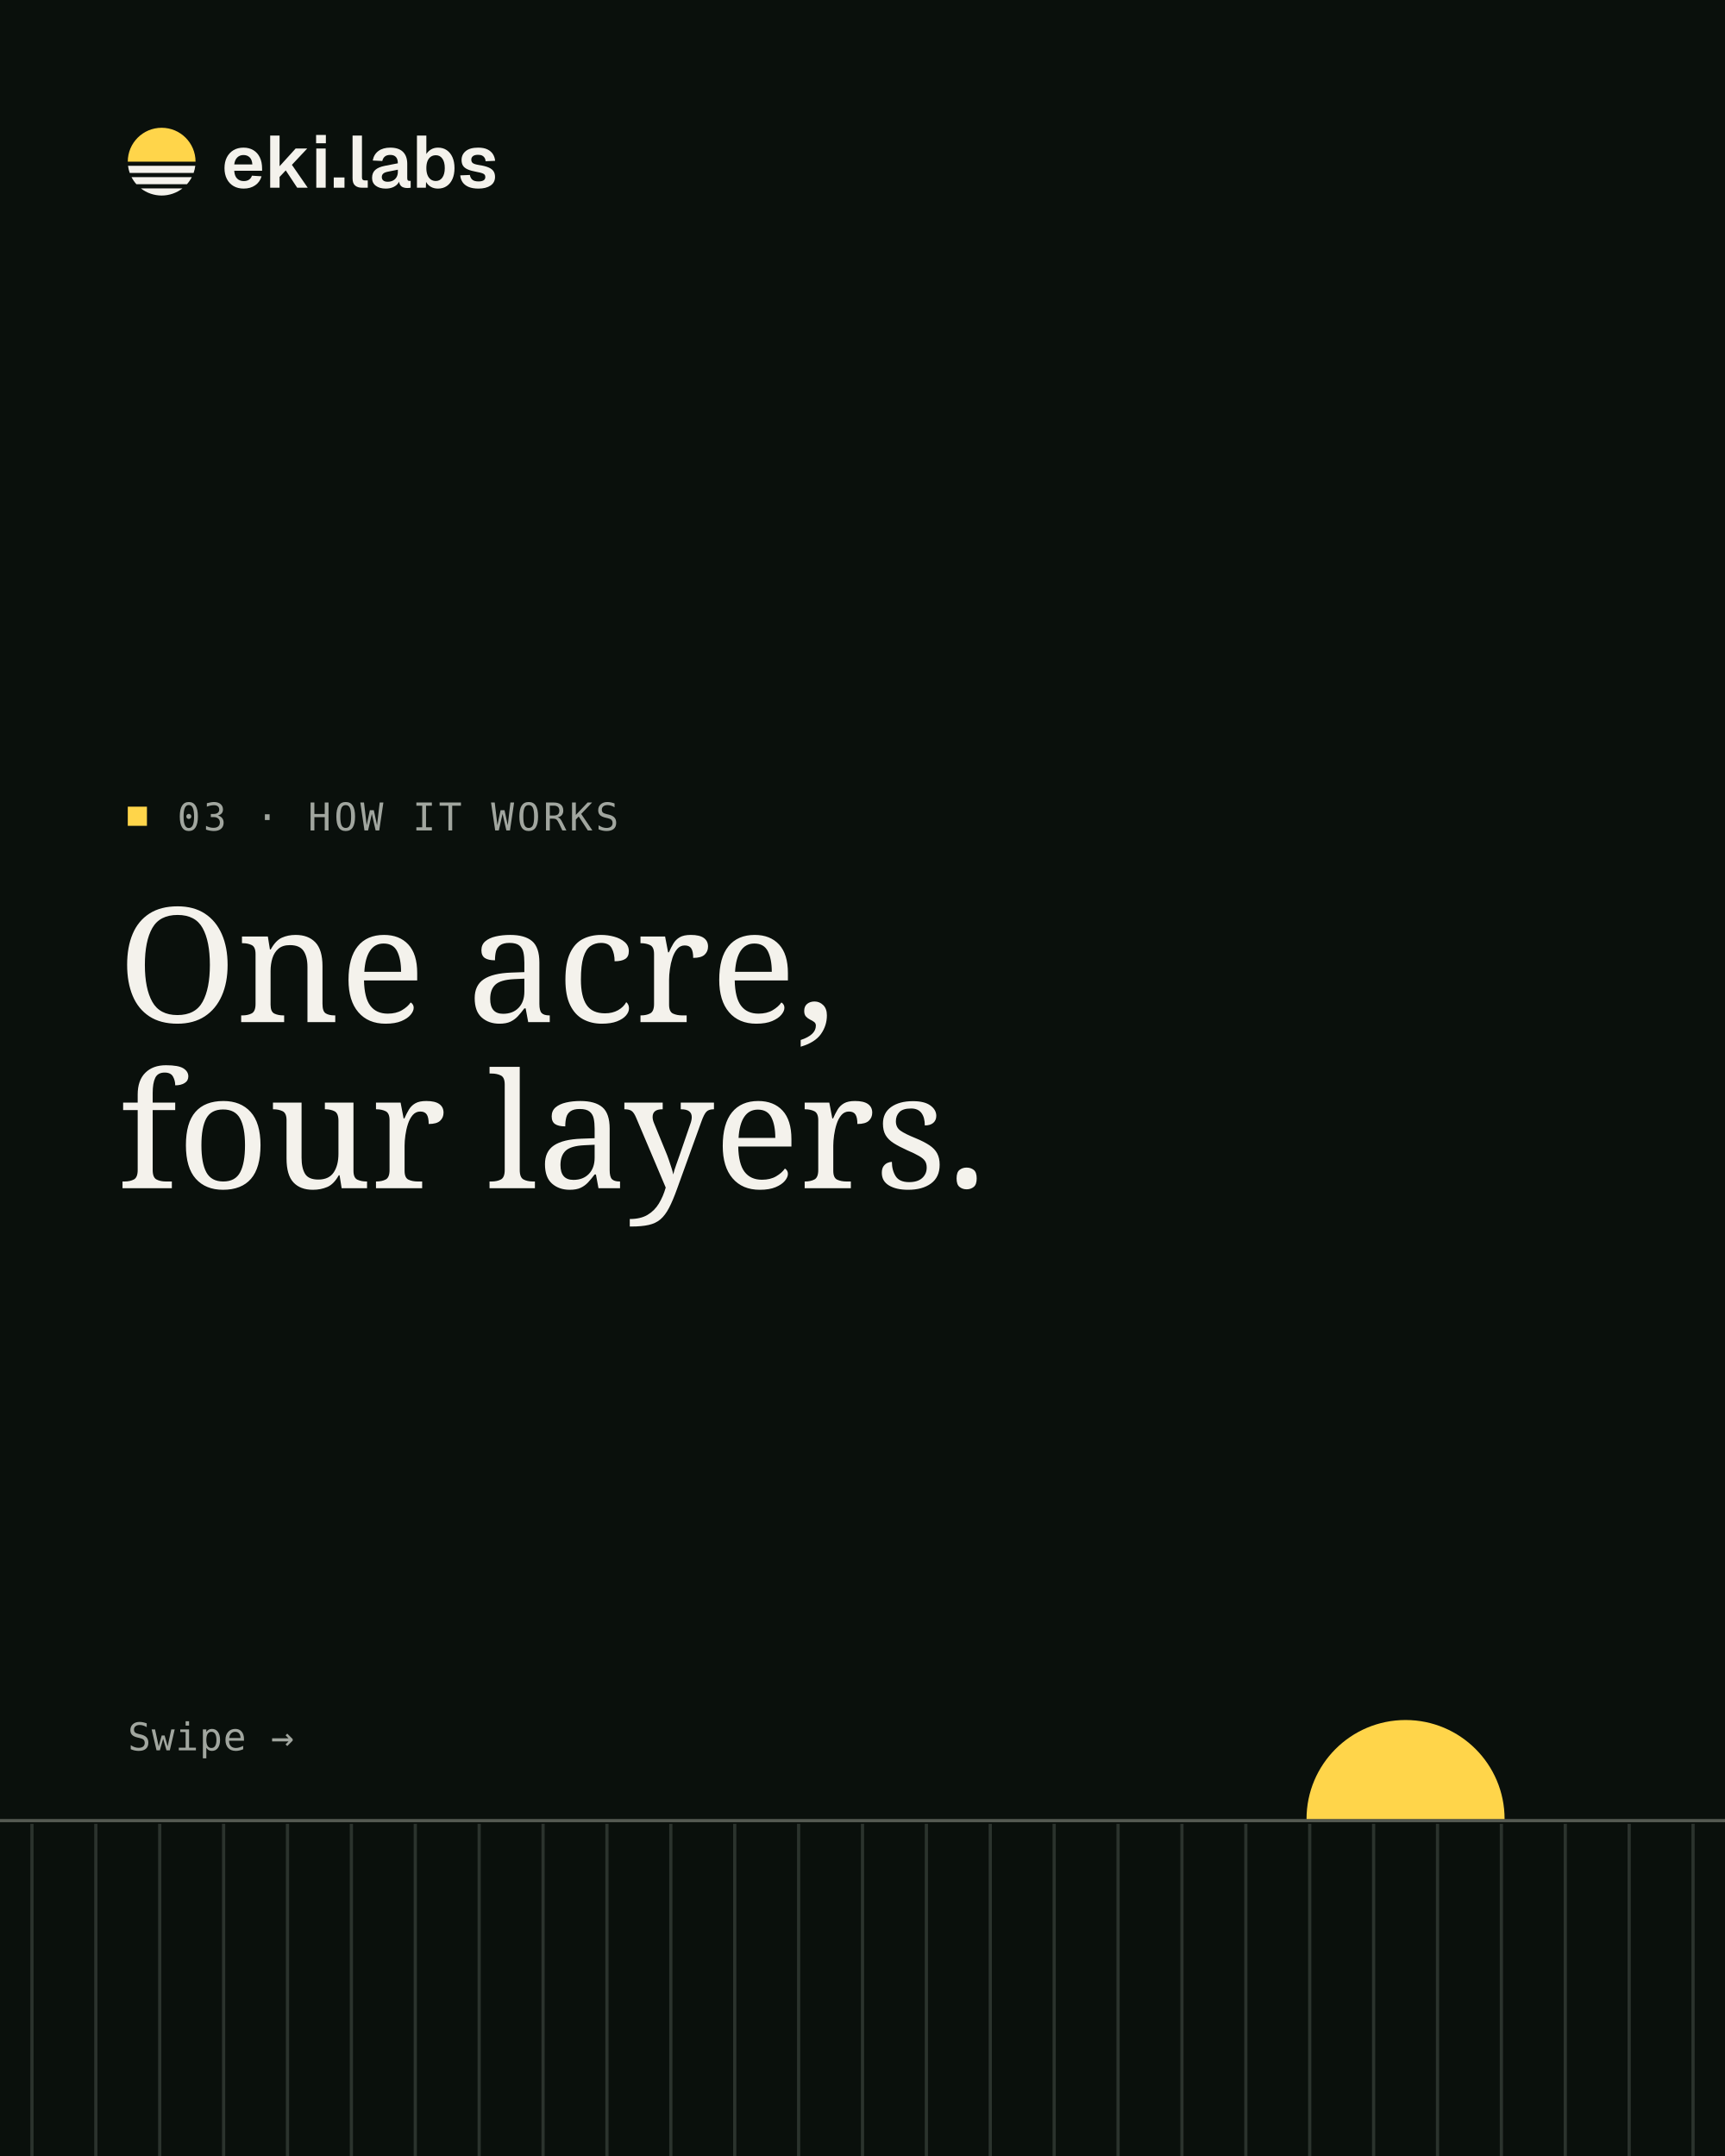
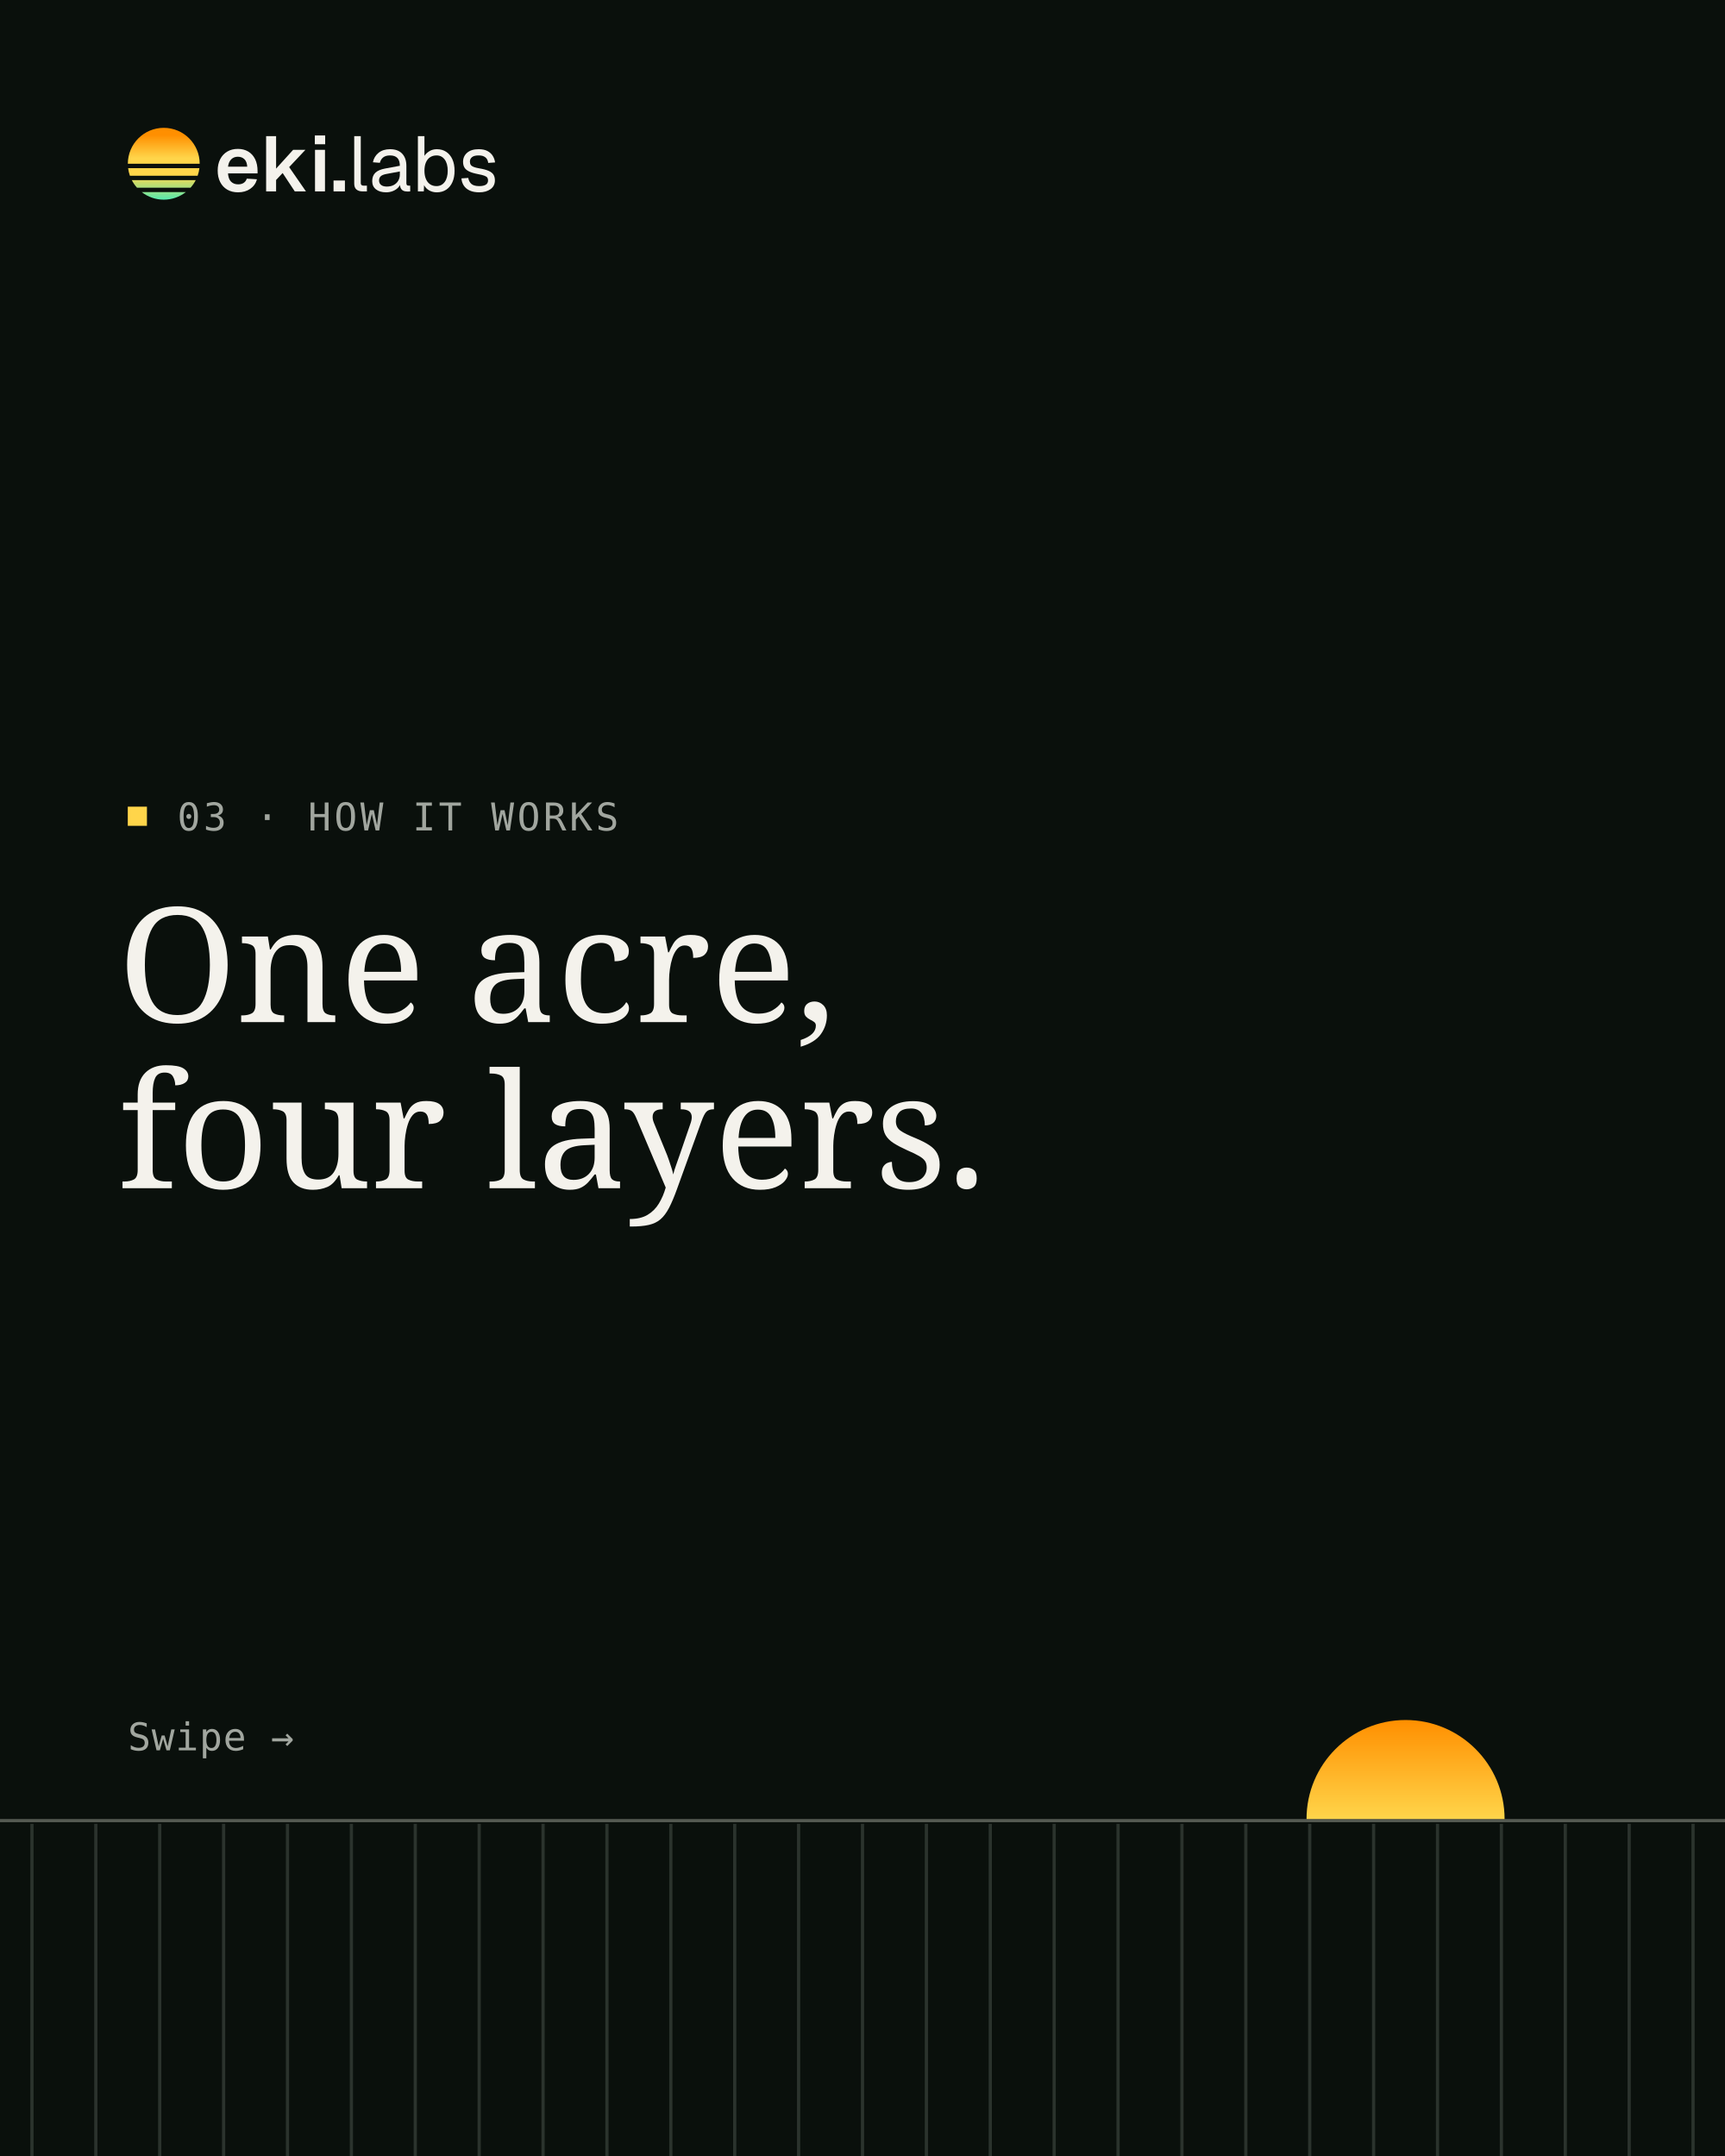
<svg xmlns="http://www.w3.org/2000/svg" width="1080" height="1350" viewBox="0 0 1080 1350">
  <rect width="1080" height="1350" fill="#0A100C" />
  <rect x="19.0" y="1142" width="2" height="208" fill="#2B332D" />
  <rect x="59.0" y="1142" width="2" height="208" fill="#2B332D" />
  <rect x="99.0" y="1142" width="2" height="208" fill="#2B332D" />
  <rect x="139.0" y="1142" width="2" height="208" fill="#2B332D" />
  <rect x="179.0" y="1142" width="2" height="208" fill="#2B332D" />
  <rect x="219.0" y="1142" width="2" height="208" fill="#2B332D" />
  <rect x="259.0" y="1142" width="2" height="208" fill="#2B332D" />
  <rect x="299.0" y="1142" width="2" height="208" fill="#2B332D" />
  <rect x="339.0" y="1142" width="2" height="208" fill="#2B332D" />
  <rect x="379.0" y="1142" width="2" height="208" fill="#2B332D" />
  <rect x="419.0" y="1142" width="2" height="208" fill="#2B332D" />
  <rect x="459.0" y="1142" width="2" height="208" fill="#2B332D" />
  <rect x="499.0" y="1142" width="2" height="208" fill="#2B332D" />
  <rect x="539.0" y="1142" width="2" height="208" fill="#2B332D" />
  <rect x="579.0" y="1142" width="2" height="208" fill="#2B332D" />
  <rect x="619.0" y="1142" width="2" height="208" fill="#2B332D" />
  <rect x="659.0" y="1142" width="2" height="208" fill="#2B332D" />
  <rect x="699.0" y="1142" width="2" height="208" fill="#2B332D" />
  <rect x="739.0" y="1142" width="2" height="208" fill="#2B332D" />
  <rect x="779.0" y="1142" width="2" height="208" fill="#2B332D" />
  <rect x="819.0" y="1142" width="2" height="208" fill="#2B332D" />
  <rect x="859.0" y="1142" width="2" height="208" fill="#2B332D" />
  <rect x="899.0" y="1142" width="2" height="208" fill="#2B332D" />
  <rect x="939.0" y="1142" width="2" height="208" fill="#2B332D" />
  <rect x="979.0" y="1142" width="2" height="208" fill="#2B332D" />
  <rect x="1019.0" y="1142" width="2" height="208" fill="#2B332D" />
  <rect x="1059.0" y="1142" width="2" height="208" fill="#2B332D" />
  <rect x="0" y="1139.0" width="1080" height="2" fill="#555A52" />
-   <path d="M818 1139.0A62 62 0 0 1 942 1139.0Z" fill="#FFD54A" />
-   <g transform="translate(80.00 117.54) scale(0.04597)">
+   <defs>
+     <linearGradient id="hs8" gradientUnits="userSpaceOnUse" x1="0" y1="1077.0" x2="0" y2="1139.0">
+       <stop offset="0" stop-color="#FF8F00" />
+       <stop offset="1" stop-color="#FFD54A" />
+     </linearGradient>
+   </defs>
+   <path d="M818 1139.0A62 62 0 0 1 942 1139.0Z" fill="url(#hs8)" />
+   <g transform="translate(80.04 119.84) scale(0.04874)">
+     <defs>
+       <linearGradient id="eki-sun" gradientUnits="userSpaceOnUse" x1="0" y1="0" x2="0" y2="100">
+         <stop offset="0" stop-color="#FF8F00" />
+         <stop offset="0.1" stop-color="#FF8F00" />
+         <stop offset="0.42" stop-color="#FFD54A" />
+         <stop offset="0.66" stop-color="#FFD54A" />
+         <stop offset="1" stop-color="#58E9AE" />
+       </linearGradient>
+     </defs>
    <g transform="translate(0 -816.5) scale(9.23)">
-       <path d="M0 50A50 50 0 0 1 100 50Z" fill="#FFD54A" />
-       <path d="M0.38 56.14L99.62 56.14A50 50 0 0 1 97.14 66.67L2.86 66.67A50 50 0 0 1 0.38 56.14Z" fill="#F4F2EC" />
-       <path d="M5.5 72.81L94.5 72.81A50 50 0 0 1 87.27 83.33L12.73 83.33A50 50 0 0 1 5.5 72.81Z" fill="#F4F2EC" />
-       <path d="M19.31 89.47L80.69 89.47A50 50 0 0 1 50 100L50 100A50 50 0 0 1 19.31 89.47Z" fill="#F4F2EC" />
+       <path d="M0 50A50 50 0 0 1 100 50Z" fill="url(#eki-sun)" />
+       <path d="M0.38 56.14L99.62 56.14A50 50 0 0 1 97.14 66.67L2.86 66.67A50 50 0 0 1 0.38 56.14Z" fill="url(#eki-sun)" />
+       <path d="M5.51 72.81L94.49 72.81A50 50 0 0 1 87.27 83.33L12.73 83.33A50 50 0 0 1 5.51 72.81Z" fill="url(#eki-sun)" />
+       <path d="M19.31 89.47L80.69 89.47A50 50 0 0 1 50.00 100.00L50.00 100.00A50 50 0 0 1 19.31 89.47Z" fill="url(#eki-sun)" />
    </g>
-     <g transform="translate(1278 0)">
+     <g transform="translate(1115 0)">
      <path d="M300.6 12Q220.8 12 162.1 -22.4Q103.4 -56.8 71.3 -119.7Q39.2 -182.6 39.2 -267Q39.2 -351.4 71.3 -413.8Q103.4 -476.2 161.5 -511.1Q219.6 -546 298.2 -546Q374.4 -546 431.6 -511.9Q488.8 -477.8 520.1 -413.8Q551.4 -349.8 551.4 -260V-231.4H172Q175.8 -160.8 210.3 -125.6Q244.8 -90.4 302.2 -90.4Q345 -90.4 373.3 -109.5Q401.6 -128.6 413 -163.8L543.8 -155.6Q522.4 -78.2 457.7 -33.1Q393 12 300.6 12ZM172 -317.4H418.6Q414.6 -382.4 381.9 -413.8Q349.2 -445.2 298.2 -445.2Q246.8 -445.2 213.3 -412.3Q179.8 -379.4 172 -317.4Z" fill="#F4F2EC" />
      <path d="M661.4 0V-710H789.4V-292.6L1008.2 -534H1165.8L957.2 -311.8L1172.8 0H1029.2L873.4 -236L789.4 -146.8V0Z" fill="#F4F2EC" />
      <path d="M1289.4 0V-534H1417.4V0ZM1287 -605.4V-718.6H1419.8V-605.4Z" fill="#F4F2EC" />
      <path d="M1527.2 0V-139.8H1673.4V0Z" fill="#F4F2EC" />
-       <path d="M1911.4 0Q1852.6 0 1818 -30Q1783.4 -60 1783.4 -126.4V-710H1911.4V-139.4Q1911.4 -118.6 1921.7 -108.9Q1932 -99.2 1951.2 -99.2H1990.4V0Z" fill="#F4F2EC" />
-       <path d="M2234.6 12Q2151.4 12 2100.3 -26.4Q2049.2 -64.8 2049.2 -133.6Q2049.2 -203.2 2092.2 -242Q2135.2 -280.8 2222.6 -298L2400.2 -332.6Q2400.2 -389.6 2374.1 -418.2Q2348 -446.8 2297.4 -446.8Q2250.8 -446.8 2224.2 -425.5Q2197.6 -404.2 2188.4 -363.8L2058.2 -370.4Q2073.6 -454.6 2135.7 -500.3Q2197.8 -546 2297.4 -546Q2411.4 -546 2469.8 -488.7Q2528.2 -431.4 2528.2 -324.4V-129.8Q2528.2 -108.6 2535.5 -100.9Q2542.8 -93.2 2557.8 -93.2H2574.8V0Q2568.8 1.8 2555.4 3.1Q2542 4.4 2528.4 4.4Q2495.2 4.4 2469.3 -6.5Q2443.4 -17.4 2429 -43.5Q2414.6 -69.6 2414.6 -115.6L2426.2 -108Q2417.6 -72.8 2391.4 -45.5Q2365.2 -18.2 2325 -3.1Q2284.8 12 2234.6 12ZM2261 -81.2Q2303.6 -81.2 2334.7 -97.9Q2365.8 -114.6 2383 -144.9Q2400.2 -175.2 2400.2 -215.6V-245.6L2261.8 -217.6Q2219.4 -209.2 2200.5 -191.5Q2181.6 -173.8 2181.6 -145.6Q2181.6 -115 2202.3 -98.1Q2223 -81.2 2261 -81.2Z" fill="#F4F2EC" />
-       <path d="M2947 12Q2891.2 12 2849.4 -12.1Q2807.6 -36.2 2784.6 -79.2L2781.6 0H2660.4V-710H2788.4V-458.4Q2809.6 -494.6 2850.8 -520.3Q2892 -546 2947 -546Q3015.8 -546 3066.2 -511.6Q3116.6 -477.2 3144.2 -414.6Q3171.8 -352 3171.8 -267Q3171.8 -182 3144.2 -119.4Q3116.6 -56.8 3066.2 -22.4Q3015.8 12 2947 12ZM2917.6 -91.6Q2973 -91.6 3006.2 -138.2Q3039.4 -184.8 3039.4 -267Q3039.4 -349.8 3006.6 -396.1Q2973.8 -442.4 2918.8 -442.4Q2877.8 -442.4 2848.4 -421.7Q2819 -401 2803.7 -361.8Q2788.4 -322.6 2788.4 -267Q2788.4 -213 2803.7 -173.5Q2819 -134 2848.1 -112.8Q2877.2 -91.6 2917.6 -91.6Z" fill="#F4F2EC" />
-       <path d="M3498.4 12Q3416.6 12 3363.1 -11.2Q3309.6 -34.4 3281.9 -75.1Q3254.2 -115.8 3250.2 -168.2L3381 -173.8Q3388.2 -132.2 3414.9 -108.9Q3441.6 -85.6 3498.8 -85.6Q3543.6 -85.6 3567.5 -100.3Q3591.4 -115 3591.4 -146Q3591.4 -164.2 3582.9 -176.2Q3574.4 -188.2 3549.8 -197.3Q3525.2 -206.4 3477.6 -214.8Q3396.8 -229.2 3351 -249.8Q3305.2 -270.4 3286.6 -301.4Q3268 -332.4 3268 -377.6Q3268 -452.6 3325.5 -499.3Q3383 -546 3494.2 -546Q3571.4 -546 3620.7 -521.7Q3670 -497.4 3695.4 -456.6Q3720.8 -415.8 3725 -366.4L3595.4 -360.4Q3594.2 -385.4 3583 -405.4Q3571.8 -425.4 3549.8 -436.9Q3527.8 -448.4 3492.2 -448.4Q3446.8 -448.4 3423.6 -430.2Q3400.4 -412 3400.4 -382.4Q3400.4 -360.8 3409.7 -346.9Q3419 -333 3442.1 -324.3Q3465.2 -315.6 3504.8 -309.2Q3587.2 -297 3635.2 -276.2Q3683.2 -255.4 3703.5 -223.9Q3723.8 -192.4 3723.8 -147.6Q3723.8 -71 3662.5 -29.5Q3601.2 12 3498.4 12Z" fill="#F4F2EC" />
+       <path d="M1897 0Q1851 0 1822 -24Q1793 -48 1793 -100V-710H1877V-107Q1877 -91 1885.5 -82.5Q1894 -74 1910 -74H1956V0Z" fill="#F4F2EC" />
+       <path d="M2203 12Q2121 12 2072.5 -26Q2024 -64 2024 -132Q2024 -200 2064 -239Q2104 -278 2191 -294L2379 -329Q2379 -396 2347.5 -429Q2316 -462 2253 -462Q2198 -462 2166 -437.5Q2134 -413 2122 -367L2033 -374Q2048 -449 2105.5 -495.5Q2163 -542 2253 -542Q2355 -542 2409 -484.5Q2463 -427 2463 -326V-107Q2463 -89 2469.5 -81.5Q2476 -74 2491 -74H2512V0Q2508 1 2499 1.5Q2490 2 2480 2Q2444 2 2421.5 -9.5Q2399 -21 2389 -45.5Q2379 -70 2379 -110L2389 -108Q2382 -74 2355 -46.5Q2328 -19 2288 -3.5Q2248 12 2203 12ZM2211 -62Q2264 -62 2301.5 -82.5Q2339 -103 2359 -138.5Q2379 -174 2379 -218V-256L2207 -224Q2153 -214 2132.5 -193.5Q2112 -173 2112 -140Q2112 -103 2138.5 -82.5Q2165 -62 2211 -62Z" fill="#F4F2EC" />
+       <path d="M2854 12Q2799 12 2756 -12.5Q2713 -37 2690 -80L2687 0H2611V-710H2695V-456Q2715 -489 2757 -515.5Q2799 -542 2854 -542Q2924 -542 2975 -508Q3026 -474 3054 -412Q3082 -350 3082 -265Q3082 -180 3054 -118Q3026 -56 2975 -22Q2924 12 2854 12ZM2849 -68Q2916 -68 2955 -121Q2994 -174 2994 -265Q2994 -357 2955 -409.5Q2916 -462 2851 -462Q2802 -462 2767 -438.5Q2732 -415 2713.5 -371Q2695 -327 2695 -265Q2695 -205 2713.5 -160.5Q2732 -116 2766.5 -92Q2801 -68 2849 -68Z" fill="#F4F2EC" />
+       <path d="M3399 12Q3326 12 3276.5 -11Q3227 -34 3200.5 -74.5Q3174 -115 3170 -167L3258 -173Q3266 -125 3297.5 -96.5Q3329 -68 3399 -68Q3453 -68 3482.5 -85.5Q3512 -103 3512 -142Q3512 -163 3502.5 -177Q3493 -191 3465 -201.5Q3437 -212 3383 -222Q3309 -236 3267 -257Q3225 -278 3208 -308Q3191 -338 3191 -380Q3191 -451 3243.5 -496.5Q3296 -542 3392 -542Q3462 -542 3506.5 -517.5Q3551 -493 3574 -454Q3597 -415 3602 -372L3514 -366Q3512 -391 3499 -413Q3486 -435 3460 -448.5Q3434 -462 3390 -462Q3333 -462 3306 -440Q3279 -418 3279 -384Q3279 -358 3289.5 -341.5Q3300 -325 3326.5 -314.5Q3353 -304 3399 -296Q3477 -283 3521 -263Q3565 -243 3582.5 -213.5Q3600 -184 3600 -142Q3600 -69 3543.5 -28.5Q3487 12 3399 12Z" fill="#F4F2EC" />
    </g>
  </g>
  <rect x="80" y="505.1" width="12" height="12" fill="#FFD54A" />
  <text x="111" y="520" font-family="'Geist Mono', Menlo, monospace" font-size="24" font-weight="500" fill="#A1A69F" text-anchor="start" letter-spacing="1.92">03 · HOW IT WORKS</text>
  <text x="74" y="640" font-family="'Zilla Slab', Georgia, serif" font-size="100" font-weight="400" fill="#F4F2EC" text-anchor="start">One acre,</text>
  <text x="74" y="744" font-family="'Zilla Slab', Georgia, serif" font-size="100" font-weight="400" fill="#F4F2EC" text-anchor="start">four layers.</text>
  <text x="80" y="1096" font-family="'Geist Mono', Menlo, monospace" font-size="24" font-weight="400" fill="#A1A69F" text-anchor="start" letter-spacing="0.48">Swipe →</text>
</svg>
